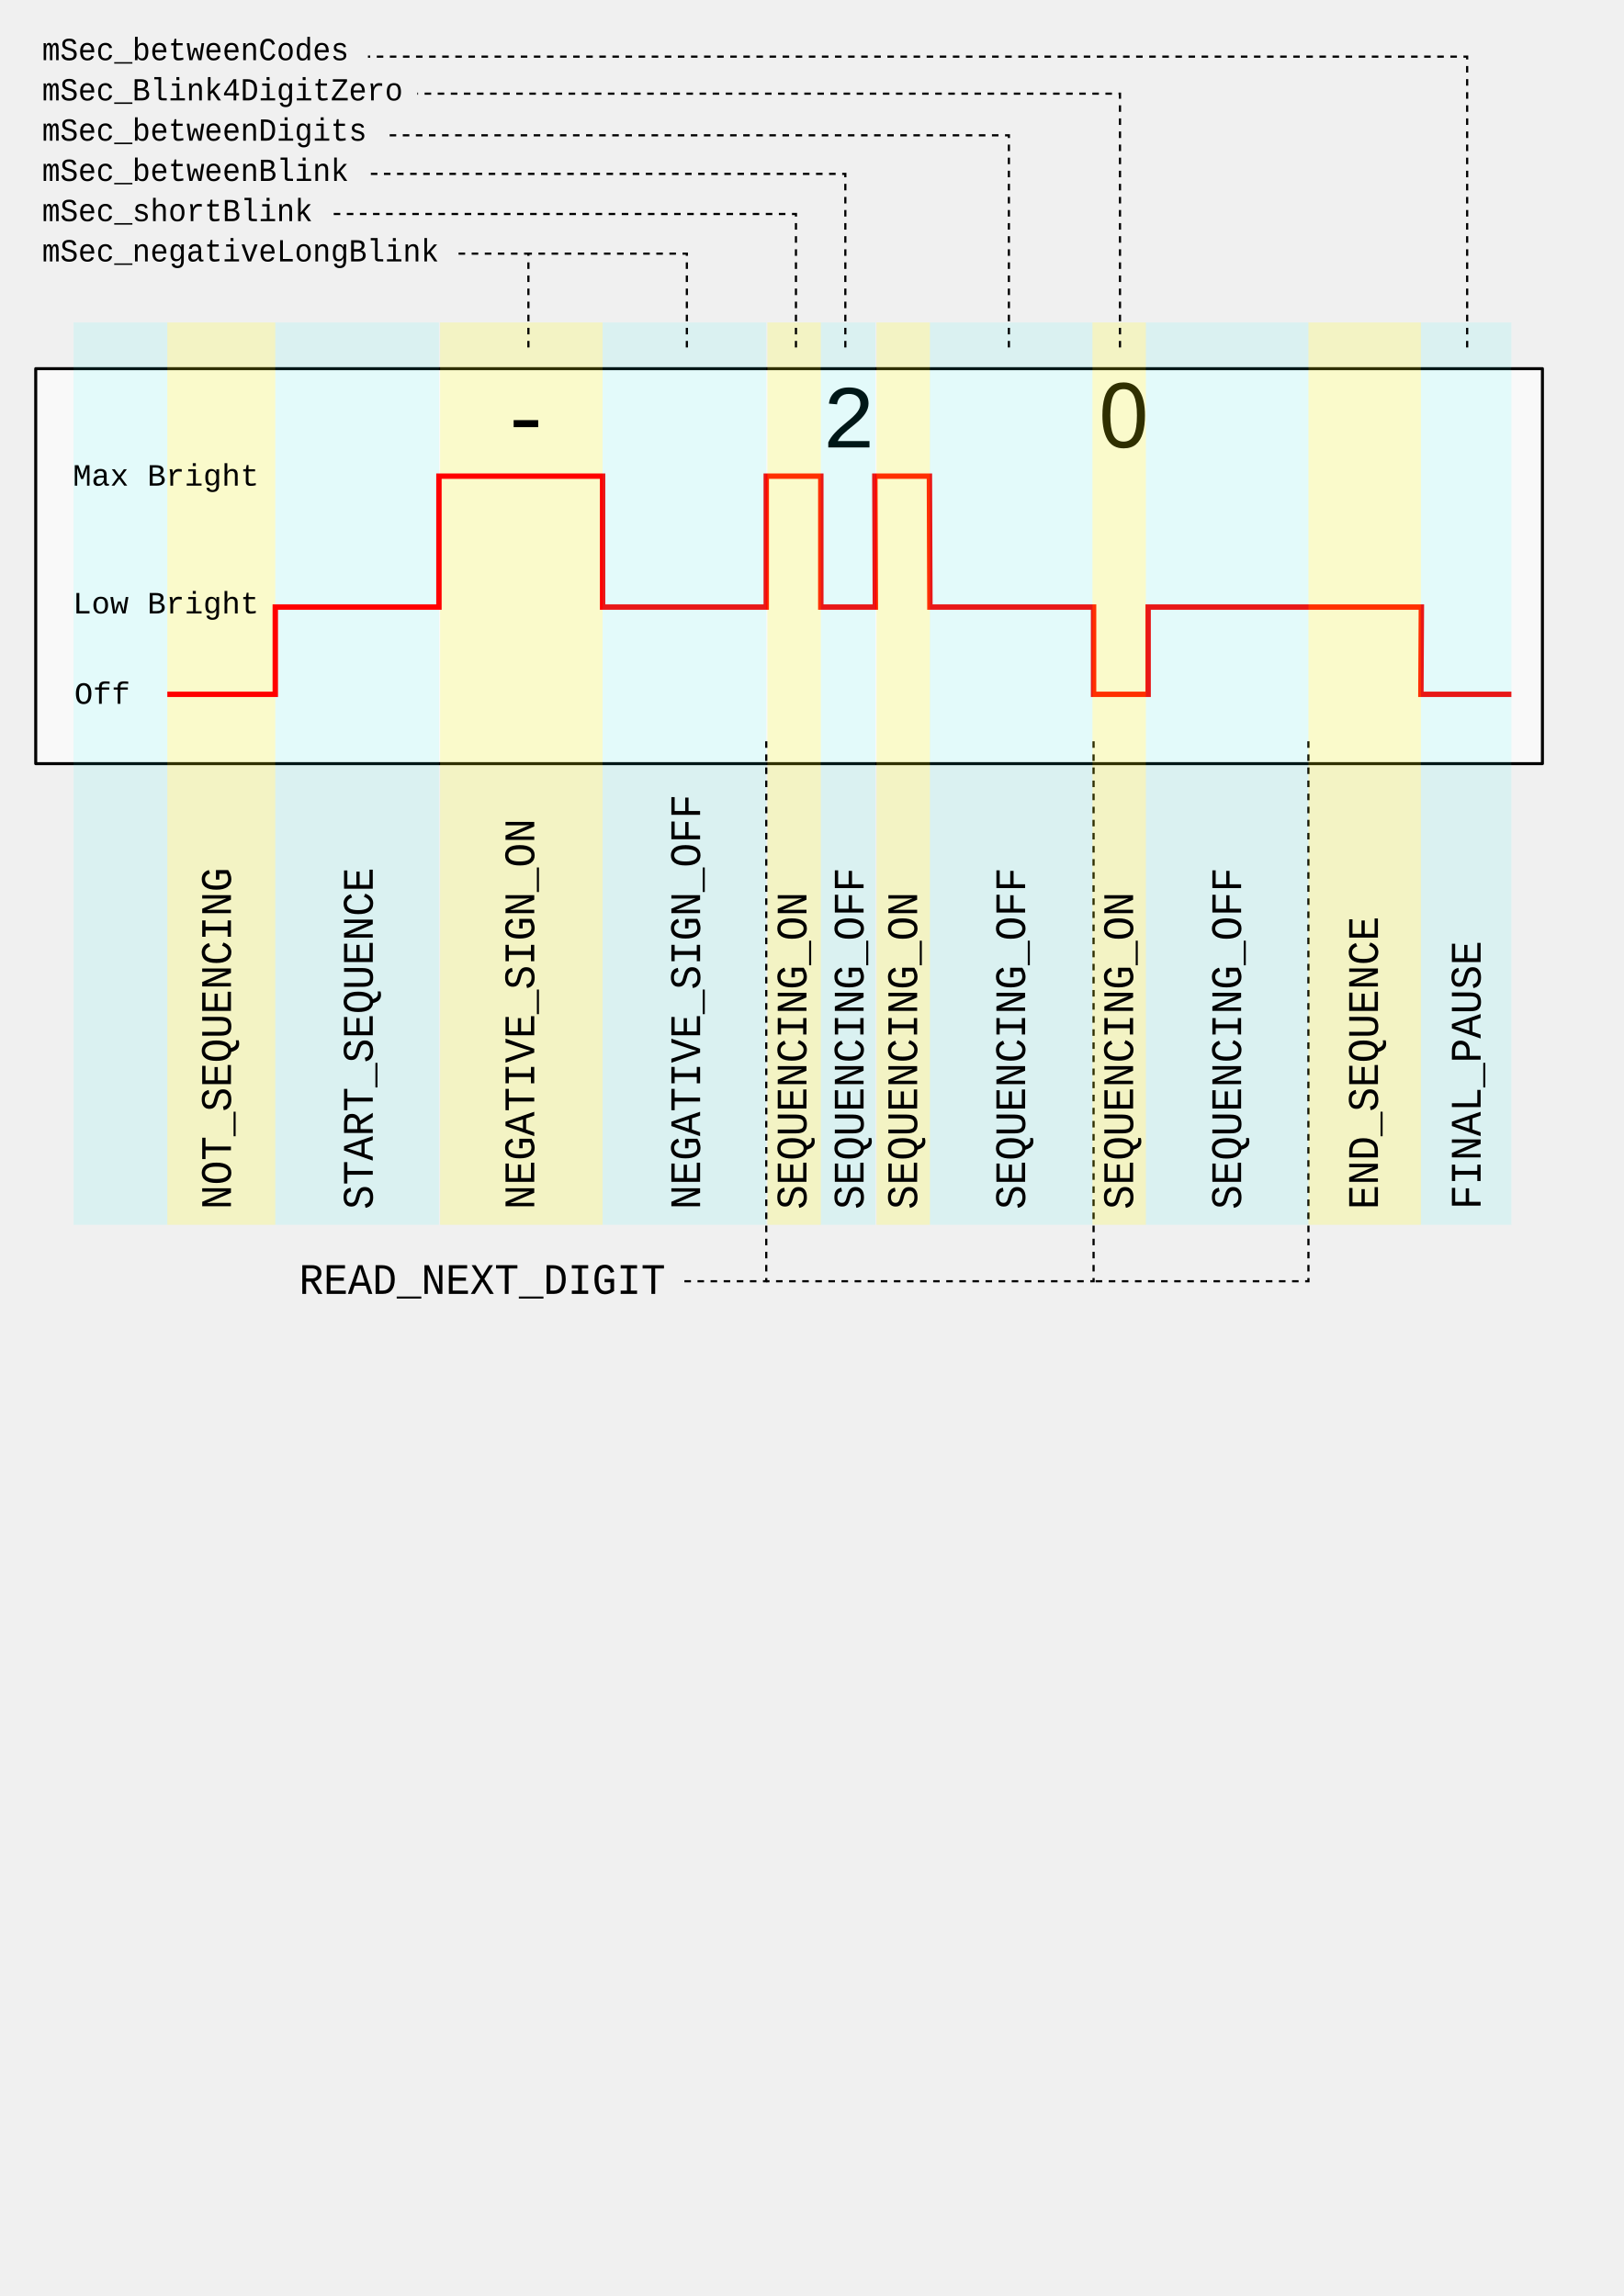
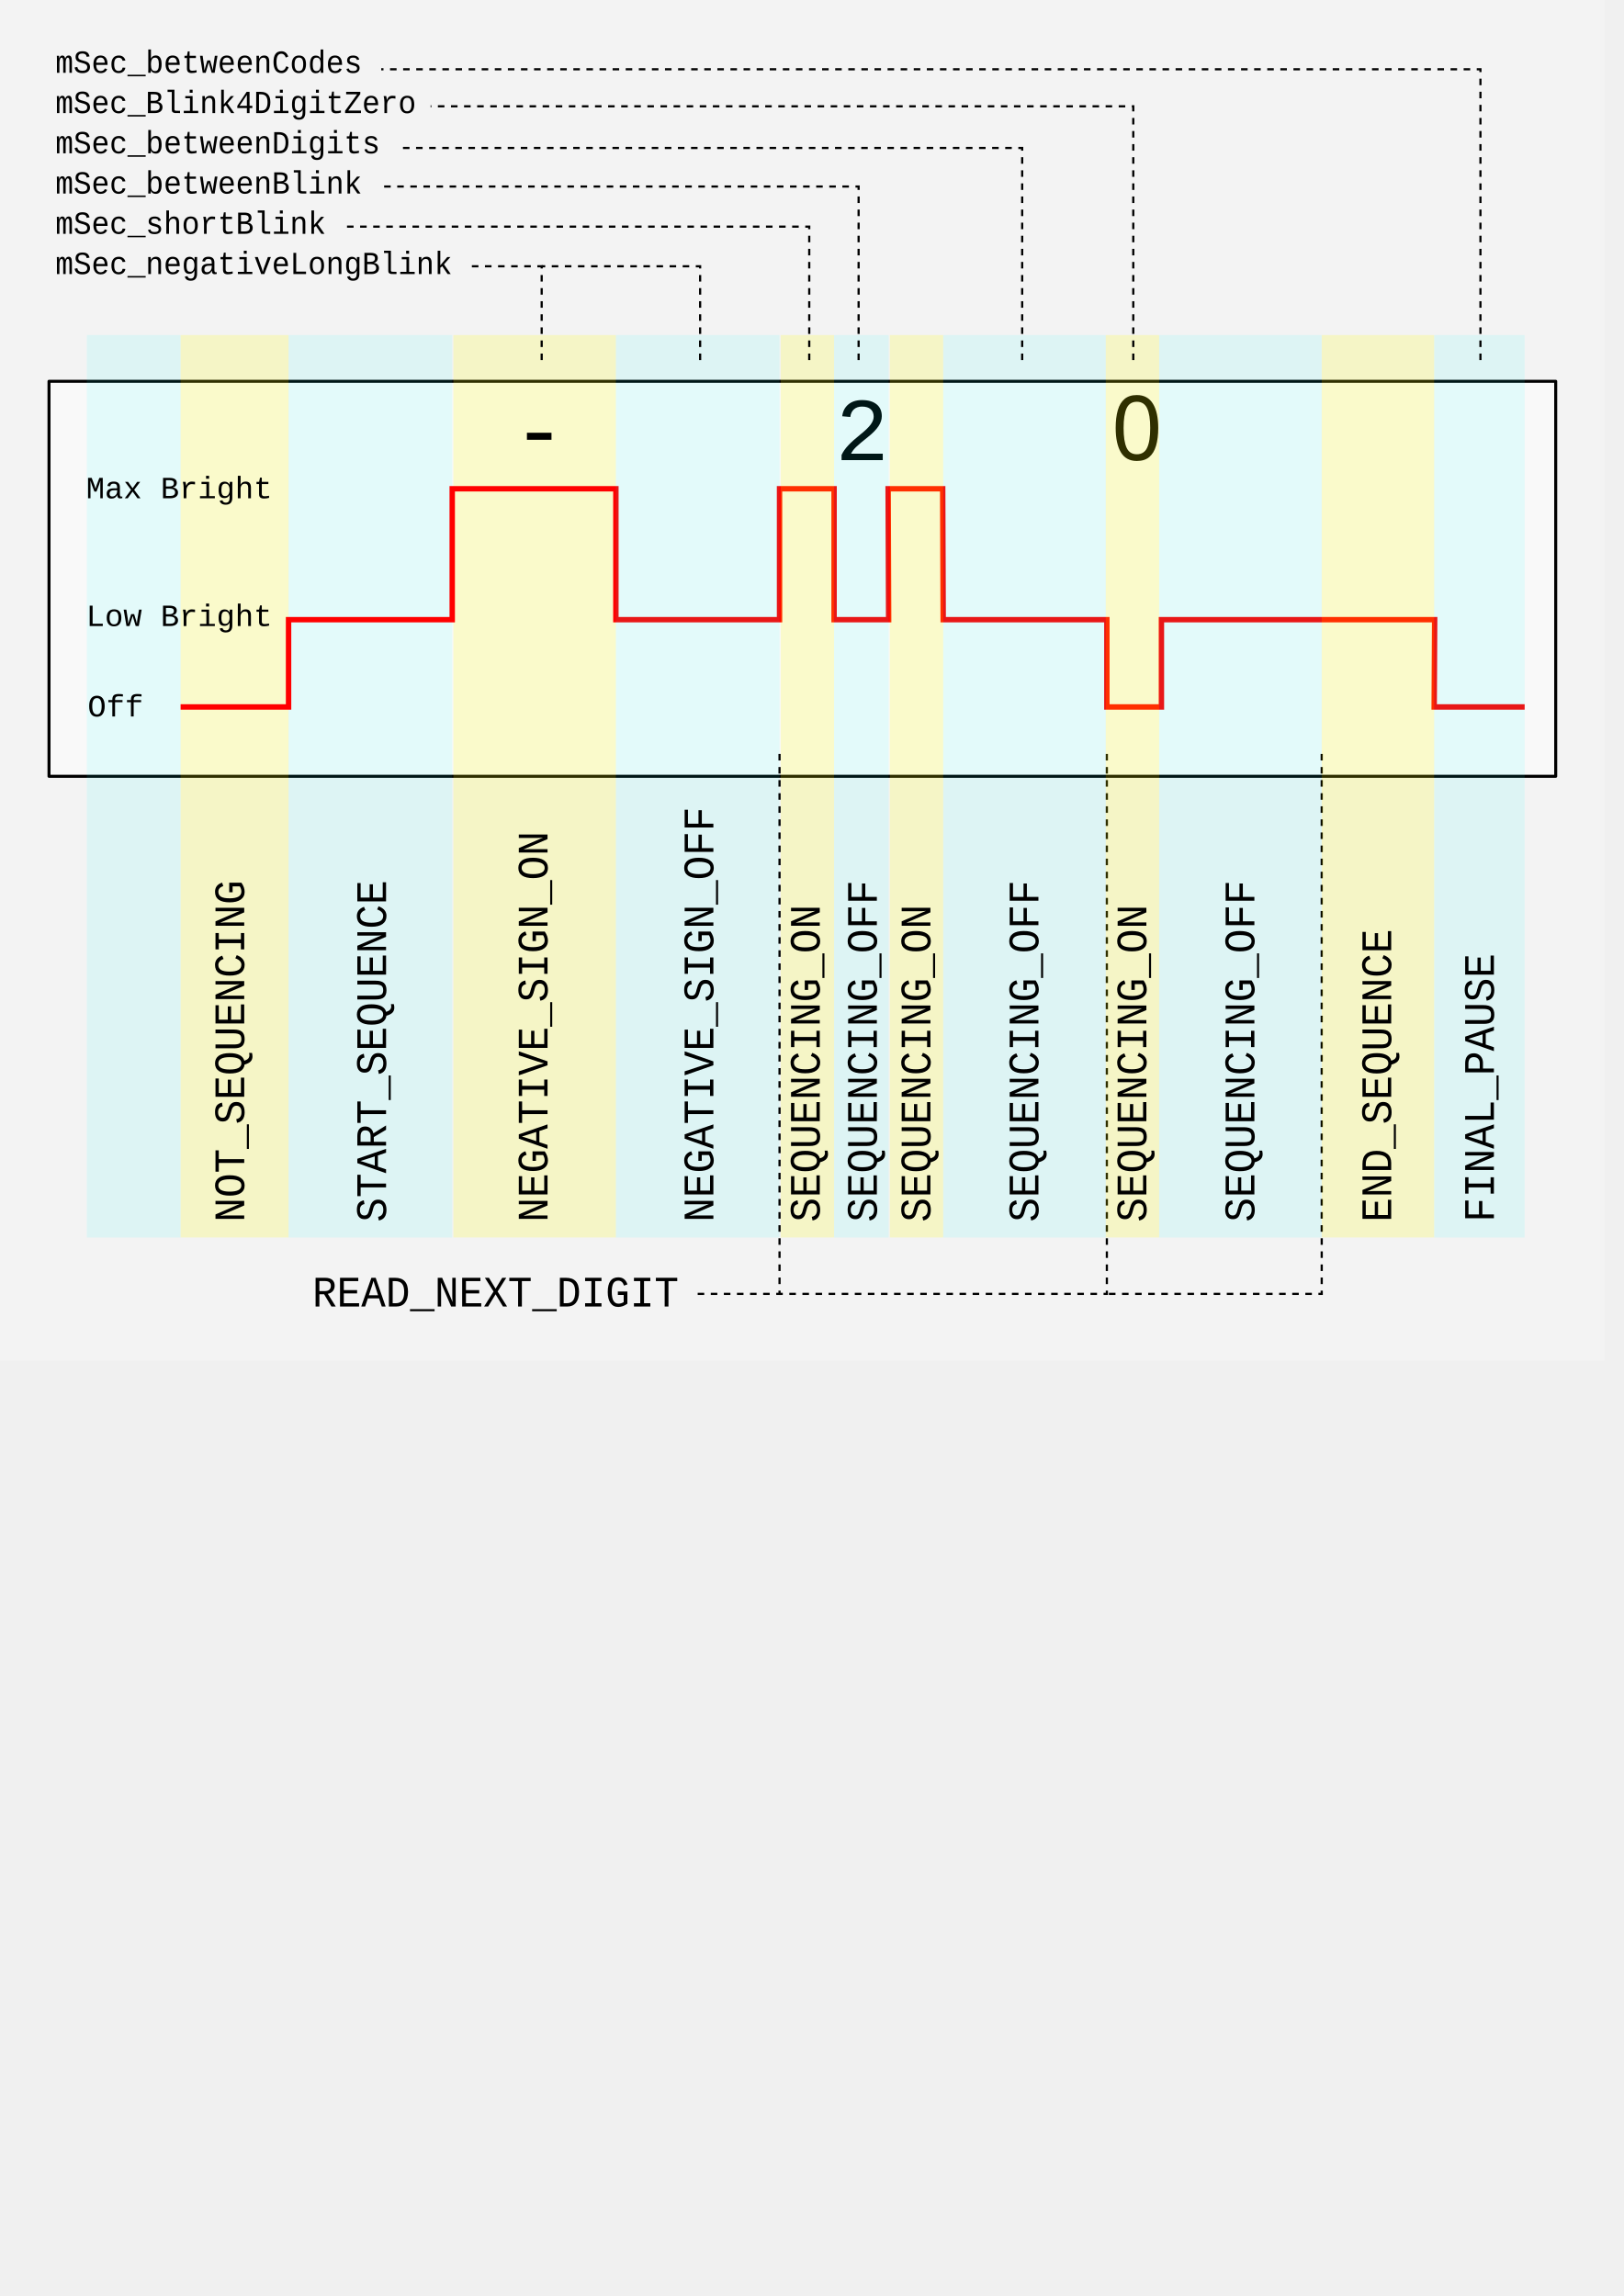
<svg xmlns="http://www.w3.org/2000/svg" width="744.094" height="1052.362" id="svg2" version="1.1">
  <defs id="defs4" />
  <g id="layer1">
    <rect style="opacity:1;fill:#f9f9f9;stroke:#000000;stroke-width:1.38;stroke-linecap:round;stroke-linejoin:round;stroke-miterlimit:4;stroke-dasharray:none;stroke-dashoffset:0" id="rect940" width="690.476" height="181.045" x="1045.371" y="168.972" ry="0" />
    <rect style="opacity:1;fill:#f9f9f9;stroke:#000000;stroke-width:1.38;stroke-linecap:round;stroke-linejoin:round;stroke-miterlimit:4;stroke-dasharray:none;stroke-dashoffset:0" id="rect917" width="690.476" height="125.191" x="1045.371" y="27.927" ry="0.463" />
    <g id="g924" transform="translate(1051.857,11.20149)">
      <path id="path3831" d="M 51.564,114.908 H 151.036 V 57.485 h 25.117 v 57.423 h 25 V 57.485 h 25 v 57.423 h 25 V 57.485 h 25 v 57.423 h 100 V 57.485 h 25 v 57.423 h 100 V 57.485 h 25 v 57.423 h 25 V 57.485 h 25.221 l -0.221,57.423 h 75" style="fill:none;stroke:#ff0000;stroke-width:2.48;stroke-linecap:butt;stroke-linejoin:miter;stroke-miterlimit:4;stroke-dasharray:none;stroke-opacity:1" />
      <text id="text3857" y="52.004" x="31.263" style="font-style:normal;font-variant:normal;font-weight:normal;font-stretch:normal;line-height:0%;font-family:'Liberation Mono';-inkscape-font-specification:'Liberation Mono';letter-spacing:0px;word-spacing:0px;fill:#000000;fill-opacity:1;stroke:none" xml:space="preserve">
        <tspan y="52.004" x="31.263" id="tspan3859" style="font-size:14.215px;line-height:1.25">On</tspan>
      </text>
      <text xml:space="preserve" style="font-style:normal;font-variant:normal;font-weight:normal;font-stretch:normal;line-height:0%;font-family:'Liberation Mono';-inkscape-font-specification:'Liberation Mono';letter-spacing:0px;word-spacing:0px;fill:#000000;fill-opacity:1;stroke:none" x="25.643" y="110.073" id="text3861">
        <tspan id="tspan3863" x="25.643" y="110.073" style="font-size:14.215px;line-height:1.25">Off</tspan>
      </text>
    </g>
    <path id="path928" d="m 1105.681,318.238 h 49.472 v -40 h 100 v -60 h 25 v 60 h 99.883 v -60 h 25 v 60 h 25 v -60 h 25.117 v 60 h 25 v 0 h 74.883 v -60 h 25 v 60 h 0.117 v 0 h 100.221 l -0.221,40 h 41.46" style="fill:none;stroke:#ff0000;stroke-width:2.48;stroke-linecap:butt;stroke-linejoin:miter;stroke-miterlimit:4;stroke-dasharray:none;stroke-opacity:1" />
    <text id="text932" y="222.592" x="1062.384" style="font-style:normal;font-variant:normal;font-weight:normal;font-stretch:normal;line-height:0%;font-family:'Liberation Mono';-inkscape-font-specification:'Liberation Mono';letter-spacing:0px;word-spacing:0px;fill:#000000;fill-opacity:1;stroke:none" xml:space="preserve">
      <tspan y="222.592" x="1062.384" id="tspan930" style="font-size:14.215px;line-height:1.25">Max Bright</tspan>
    </text>
    <text xml:space="preserve" style="font-style:normal;font-variant:normal;font-weight:normal;font-stretch:normal;line-height:0%;font-family:'Liberation Mono';-inkscape-font-specification:'Liberation Mono';letter-spacing:0px;word-spacing:0px;fill:#000000;fill-opacity:1;stroke:none" x="1063.077" y="322.596" id="text936">
      <tspan id="tspan934" x="1063.077" y="322.596" style="font-size:14.215px;line-height:1.25">Off</tspan>
    </text>
    <text id="text959" y="281.154" x="1062.384" style="font-style:normal;font-variant:normal;font-weight:normal;font-stretch:normal;line-height:0%;font-family:'Liberation Mono';-inkscape-font-specification:'Liberation Mono';letter-spacing:0px;word-spacing:0px;fill:#000000;fill-opacity:1;stroke:none" xml:space="preserve">
      <tspan y="281.154" x="1062.384" id="tspan957" style="font-size:14.215px;line-height:1.25">Low Bright</tspan>
    </text>
    <rect style="opacity:1;fill:#f9f9f9;stroke:#000000;stroke-width:1.38;stroke-linecap:round;stroke-linejoin:round;stroke-miterlimit:4;stroke-dasharray:none;stroke-dashoffset:0" id="rect882" width="690.476" height="181.045" x="1045.371" y="373.13" ry="0" />
    <path id="path884" d="m 1105.681,522.396 h 49.472 v -40 h 100 v -60 h 25 v 60 h 99.883 v -60 h 25 v 60 h 25 v -60 h 25.117 v 60 h 25 v 0 h 74.883 v 40 h 25 v -40 h 0.117 v 0 h 100.221 l -0.221,40 h 41.46" style="fill:none;stroke:#ff0000;stroke-width:2.48;stroke-linecap:butt;stroke-linejoin:miter;stroke-miterlimit:4;stroke-dasharray:none;stroke-opacity:1" />
    <text id="text888" y="426.75" x="1062.384" style="font-style:normal;font-variant:normal;font-weight:normal;font-stretch:normal;line-height:0%;font-family:'Liberation Mono';-inkscape-font-specification:'Liberation Mono';letter-spacing:0px;word-spacing:0px;fill:#000000;fill-opacity:1;stroke:none" xml:space="preserve">
      <tspan y="426.75" x="1062.384" id="tspan886" style="font-size:14.215px;line-height:1.25">Max Bright</tspan>
    </text>
    <text xml:space="preserve" style="font-style:normal;font-variant:normal;font-weight:normal;font-stretch:normal;line-height:0%;font-family:'Liberation Mono';-inkscape-font-specification:'Liberation Mono';letter-spacing:0px;word-spacing:0px;fill:#000000;fill-opacity:1;stroke:none" x="1063.077" y="526.754" id="text892">
      <tspan id="tspan890" x="1063.077" y="526.754" style="font-size:14.215px;line-height:1.25">Off</tspan>
    </text>
    <text id="text896" y="485.311" x="1062.384" style="font-style:normal;font-variant:normal;font-weight:normal;font-stretch:normal;line-height:0%;font-family:'Liberation Mono';-inkscape-font-specification:'Liberation Mono';letter-spacing:0px;word-spacing:0px;fill:#000000;fill-opacity:1;stroke:none" xml:space="preserve">
      <tspan y="485.311" x="1062.384" id="tspan894" style="font-size:14.215px;line-height:1.25">Low Bright</tspan>
    </text>
    <rect style="opacity:1;fill:#f9f9f9;stroke:#000000;stroke-width:1.38;stroke-linecap:round;stroke-linejoin:round;stroke-miterlimit:4;stroke-dasharray:none;stroke-dashoffset:0" id="rect904" width="690.476" height="181.045" x="1045.371" y="582.772" ry="0" />
    <path id="path906" d="m 1105.681,732.038 h 49.472 v -40 h 100 v 40 h 25 v -40 h 99.883 v 40 h 25 v -40 h 100 v -60 h 25.117 v 60 h 25 l -0.117,-60 h 25 v 60 h 0.117 v 0 h 100.221 l -0.221,40 h 41.46" style="fill:none;stroke:#ff0000;stroke-width:2.48;stroke-linecap:butt;stroke-linejoin:miter;stroke-miterlimit:4;stroke-dasharray:none;stroke-opacity:1" />
    <text id="text910" y="636.391" x="1062.384" style="font-style:normal;font-variant:normal;font-weight:normal;font-stretch:normal;line-height:0%;font-family:'Liberation Mono';-inkscape-font-specification:'Liberation Mono';letter-spacing:0px;word-spacing:0px;fill:#000000;fill-opacity:1;stroke:none" xml:space="preserve">
      <tspan y="636.391" x="1062.384" id="tspan908" style="font-size:14.215px;line-height:1.25">Max Bright</tspan>
    </text>
    <text xml:space="preserve" style="font-style:normal;font-variant:normal;font-weight:normal;font-stretch:normal;line-height:0%;font-family:'Liberation Mono';-inkscape-font-specification:'Liberation Mono';letter-spacing:0px;word-spacing:0px;fill:#000000;fill-opacity:1;stroke:none" x="1063.077" y="736.396" id="text914">
      <tspan id="tspan912" x="1063.077" y="736.396" style="font-size:14.215px;line-height:1.25">Off</tspan>
    </text>
    <text id="text918" y="694.953" x="1062.384" style="font-style:normal;font-variant:normal;font-weight:normal;font-stretch:normal;line-height:0%;font-family:'Liberation Mono';-inkscape-font-specification:'Liberation Mono';letter-spacing:0px;word-spacing:0px;fill:#000000;fill-opacity:1;stroke:none" xml:space="preserve">
      <tspan y="694.953" x="1062.384" id="tspan916" style="font-size:14.215px;line-height:1.25">Low Bright</tspan>
    </text>
-     <rect style="opacity:1;fill:#f9f9f9;stroke:#000000;stroke-width:1.38;stroke-linecap:round;stroke-linejoin:round;stroke-miterlimit:4;stroke-dasharray:none;stroke-dashoffset:0" id="rect926" width="690.476" height="181.045" x="16.371" y="168.972" ry="0" />
-     <rect style="opacity:0.091;fill:#00ffff;stroke-width:1.874;stroke-linecap:round;stroke-linejoin:round" id="rect927" width="42.976" height="413.611" x="33.705" y="147.785" />
-     <rect style="opacity:0.186;fill:#ffff00;stroke-width:1.874;stroke-linecap:round;stroke-linejoin:round" id="rect929" width="49.472" height="413.611" x="76.681" y="147.785" />
-     <text id="text933" y="222.592" x="33.384" style="font-style:normal;font-variant:normal;font-weight:normal;font-stretch:normal;line-height:0%;font-family:'Liberation Mono';-inkscape-font-specification:'Liberation Mono';letter-spacing:0px;word-spacing:0px;fill:#000000;fill-opacity:1;stroke:none" xml:space="preserve">
-       <tspan y="222.592" x="33.384" id="tspan931" style="font-size:14.215px;line-height:1.25">Max Bright</tspan>
-     </text>
-     <rect style="opacity:0.091;fill:#00ffff;stroke-width:2.476;stroke-linecap:round;stroke-linejoin:round" id="rect931" width="75" height="413.611" x="126.153" y="147.785" />
-     <text xml:space="preserve" style="font-style:normal;font-variant:normal;font-weight:normal;font-stretch:normal;line-height:0%;font-family:'Liberation Mono';-inkscape-font-specification:'Liberation Mono';letter-spacing:0px;word-spacing:0px;fill:#000000;fill-opacity:1;stroke:none" x="34.077" y="322.596" id="text937">
-       <tspan id="tspan935" x="34.077" y="322.596" style="font-size:14.215px;line-height:1.25">Off</tspan>
-     </text>
-     <rect style="opacity:0.186;fill:#ffff00;stroke-width:2.299;stroke-linecap:round;stroke-linejoin:round" id="rect933" width="74.472" height="413.611" x="201.681" y="147.785" />
-     <text id="text941" y="281.154" x="33.384" style="font-style:normal;font-variant:normal;font-weight:normal;font-stretch:normal;line-height:0%;font-family:'Liberation Mono';-inkscape-font-specification:'Liberation Mono';letter-spacing:0px;word-spacing:0px;fill:#000000;fill-opacity:1;stroke:none" xml:space="preserve">
-       <tspan y="281.154" x="33.384" id="tspan939" style="font-size:14.215px;line-height:1.25">Low Bright</tspan>
-     </text>
-     <text id="text960" y="205.091" x="228.689" style="font-style:normal;font-variant:normal;font-weight:normal;font-stretch:normal;font-size:34.715px;line-height:0%;font-family:'Liberation Mono';-inkscape-font-specification:'Liberation Mono';letter-spacing:0px;word-spacing:0px;fill:#000000;fill-opacity:1;stroke:none;stroke-width:2.893" xml:space="preserve">
-       <tspan y="205.091" x="228.689" id="tspan958" style="font-size:41.124px;line-height:1.25;stroke-width:2.893">-</tspan>
-     </text>
-     <text id="text964" y="205.091" x="376.689" style="font-style:normal;font-variant:normal;font-weight:normal;font-stretch:normal;font-size:34.715px;line-height:0%;font-family:'Liberation Mono';-inkscape-font-specification:'Liberation Mono';letter-spacing:0px;word-spacing:0px;fill:#000000;fill-opacity:1;stroke:none;stroke-width:2.893" xml:space="preserve">
-       <tspan y="205.091" x="376.689" id="tspan962" style="font-size:41.124px;line-height:1.25;stroke-width:2.893">2</tspan>
-     </text>
-     <text id="text968" y="205.091" x="503.183" style="font-style:normal;font-variant:normal;font-weight:normal;font-stretch:normal;font-size:34.715px;line-height:0%;font-family:'Liberation Mono';-inkscape-font-specification:'Liberation Mono';letter-spacing:0px;word-spacing:0px;fill:#000000;fill-opacity:1;stroke:none;stroke-width:2.893" xml:space="preserve">
-       <tspan y="205.091" x="503.183" id="tspan966" style="font-style:normal;font-variant:normal;font-weight:normal;font-stretch:normal;font-size:41.124px;line-height:1.25;font-family:Calibri;-inkscape-font-specification:Calibri;stroke-width:2.893">0</tspan>
-     </text>
-     <path id="path929" d="m 76.681,318.238 h 49.472 v -40 h 75 v -60 h 75 v 60 h 75 v -60 h 25 v 60 h 25 l -0.234,-60 h 25 l 0.234,60 75,0 0,40 h 25 l 0,-40 h 125.221 l -0.221,40 h 41.46" style="fill:none;stroke:#ff0000;stroke-width:2.48;stroke-linecap:butt;stroke-linejoin:miter;stroke-miterlimit:4;stroke-dasharray:none;stroke-opacity:1" />
-     <text id="text938" y="102.246" x="-573.783" style="font-style:normal;font-variant:normal;font-weight:normal;font-stretch:normal;font-size:16.299px;line-height:0%;font-family:'Liberation Mono';-inkscape-font-specification:'Liberation Mono';letter-spacing:0px;word-spacing:0px;fill:#000000;fill-opacity:1;stroke:none;stroke-width:1.358" xml:space="preserve" transform="matrix(0,-0.966122,1.035066,0,0,0)">
-       <tspan y="102.246" x="-573.783" id="tspan936" style="font-size:19.308px;line-height:1.25;stroke-width:1.358">NOT_SEQUENCING</tspan>
-     </text>
-     <text id="text944" y="165.044" x="-573.783" style="font-style:normal;font-variant:normal;font-weight:normal;font-stretch:normal;font-size:16.299px;line-height:0%;font-family:'Liberation Mono';-inkscape-font-specification:'Liberation Mono';letter-spacing:0px;word-spacing:0px;fill:#000000;fill-opacity:1;stroke:none;stroke-width:1.358" xml:space="preserve" transform="matrix(0,-0.966122,1.035066,0,0,0)">
-       <tspan y="165.044" x="-573.783" id="tspan942" style="font-size:19.308px;line-height:1.25;stroke-width:1.358">START_SEQUENCE</tspan>
-     </text>
-     <text id="text948" y="236.537" x="-573.783" style="font-style:normal;font-variant:normal;font-weight:normal;font-stretch:normal;font-size:16.299px;line-height:0%;font-family:'Liberation Mono';-inkscape-font-specification:'Liberation Mono';letter-spacing:0px;word-spacing:0px;fill:#000000;fill-opacity:1;stroke:none;stroke-width:1.358" xml:space="preserve" transform="matrix(0,-0.966122,1.035066,0,0,0)">
-       <tspan y="236.537" x="-573.783" id="tspan946" style="font-size:19.308px;line-height:1.25;stroke-width:1.358">NEGATIVE_SIGN_ON</tspan>
-     </text>
-     <rect style="opacity:0.091;fill:#00ffff;stroke-width:2.476;stroke-linecap:round;stroke-linejoin:round" id="rect950" width="75" height="413.611" x="276.153" y="147.785" />
-     <text id="text954" y="309.962" x="-573.783" style="font-style:normal;font-variant:normal;font-weight:normal;font-stretch:normal;font-size:16.299px;line-height:0%;font-family:'Liberation Mono';-inkscape-font-specification:'Liberation Mono';letter-spacing:0px;word-spacing:0px;fill:#000000;fill-opacity:1;stroke:none;stroke-width:1.358" xml:space="preserve" transform="matrix(0,-0.966122,1.035066,0,0,0)">
-       <tspan y="309.962" x="-573.783" id="tspan952" style="font-size:19.308px;line-height:1.25;stroke-width:1.358">NEGATIVE_SIGN_OFF</tspan>
-     </text>
-     <rect style="opacity:0.186;fill:#ffff00;stroke-width:1.318;stroke-linecap:round;stroke-linejoin:round" id="rect974" width="24.472" height="413.611" x="351.681" y="147.785" />
-     <text id="text958" y="357.062" x="-573.783" style="font-style:normal;font-variant:normal;font-weight:normal;font-stretch:normal;font-size:16.299px;line-height:0%;font-family:'Liberation Mono';-inkscape-font-specification:'Liberation Mono';letter-spacing:0px;word-spacing:0px;fill:#000000;fill-opacity:1;stroke:none;stroke-width:1.358" xml:space="preserve" transform="matrix(0,-0.966122,1.035066,0,0,0)">
-       <tspan y="357.062" x="-573.783" id="tspan956" style="font-size:19.308px;line-height:1.25;stroke-width:1.358">SEQUENCING_ON</tspan>
-     </text>
-     <text id="text962" y="572.957" x="141.871" style="font-style:normal;font-variant:normal;font-weight:normal;font-stretch:normal;font-size:16.299px;line-height:0%;font-family:'Liberation Mono';-inkscape-font-specification:'Liberation Mono';letter-spacing:0px;word-spacing:0px;fill:#000000;fill-opacity:1;stroke:none;stroke-width:1.358" xml:space="preserve" transform="scale(0.966122,1.035066)">
-       <tspan y="572.957" x="141.871" id="tspan960" style="font-size:19.308px;line-height:1.25;stroke-width:1.358">READ_NEXT_DIGIT</tspan>
-     </text>
-     <path style="fill:none;stroke:#000000;stroke-width:1;stroke-linecap:butt;stroke-linejoin:miter;stroke-opacity:1;stroke-miterlimit:4;stroke-dasharray:3,3;stroke-dashoffset:0" d="m 351.153,339.765 0,247.487 -38.611,0" id="path964" />
-     <rect style="opacity:0.091;fill:#00ffff;stroke-width:1.429;stroke-linecap:round;stroke-linejoin:round" id="rect976" width="25" height="413.611" x="376.153" y="147.785" />
-     <text id="text972" y="382.338" x="-573.783" style="font-style:normal;font-variant:normal;font-weight:normal;font-stretch:normal;font-size:16.299px;line-height:0%;font-family:'Liberation Mono';-inkscape-font-specification:'Liberation Mono';letter-spacing:0px;word-spacing:0px;fill:#000000;fill-opacity:1;stroke:none;stroke-width:1.358" xml:space="preserve" transform="matrix(0,-0.966122,1.035066,0,0,0)">
-       <tspan y="382.338" x="-573.783" id="tspan970" style="font-size:19.308px;line-height:1.25;stroke-width:1.358">SEQUENCING_OFF</tspan>
-     </text>
-     <rect style="opacity:0.186;fill:#ffff00;stroke-width:1.318;stroke-linecap:round;stroke-linejoin:round" id="rect978" width="24.472" height="413.611" x="401.681" y="147.785" />
-     <text id="text982" y="406.051" x="-573.783" style="font-style:normal;font-variant:normal;font-weight:normal;font-stretch:normal;font-size:16.299px;line-height:0%;font-family:'Liberation Mono';-inkscape-font-specification:'Liberation Mono';letter-spacing:0px;word-spacing:0px;fill:#000000;fill-opacity:1;stroke:none;stroke-width:1.358" xml:space="preserve" transform="matrix(0,-0.966122,1.035066,0,0,0)">
-       <tspan y="406.051" x="-573.783" id="tspan980" style="font-size:19.308px;line-height:1.25;stroke-width:1.358">SEQUENCING_ON</tspan>
-     </text>
-     <rect style="opacity:0.091;fill:#00ffff;stroke-width:2.467;stroke-linecap:round;stroke-linejoin:round" id="rect984" width="74.497" height="413.611" x="426.153" y="147.785" />
-     <text id="text988" y="453.872" x="-573.783" style="font-style:normal;font-variant:normal;font-weight:normal;font-stretch:normal;font-size:16.299px;line-height:0%;font-family:'Liberation Mono';-inkscape-font-specification:'Liberation Mono';letter-spacing:0px;word-spacing:0px;fill:#000000;fill-opacity:1;stroke:none;stroke-width:1.358" xml:space="preserve" transform="matrix(0,-0.966122,1.035066,0,0,0)">
-       <tspan y="453.872" x="-573.783" id="tspan986" style="font-size:19.308px;line-height:1.25;stroke-width:1.358">SEQUENCING_OFF</tspan>
-     </text>
-     <path style="fill:none;stroke:#000000;stroke-width:1;stroke-linecap:butt;stroke-linejoin:miter;stroke-miterlimit:4;stroke-dasharray:3, 3;stroke-dashoffset:0;stroke-opacity:1" d="m 501.153,339.765 0,247.487 -150,0" id="path992" />
-     <rect style="opacity:0.186;fill:#ffff00;stroke-width:1.318;stroke-linecap:round;stroke-linejoin:round" id="rect994" width="24.472" height="413.611" x="500.65" y="147.785" />
-     <text id="text998" y="501.667" x="-573.783" style="font-style:normal;font-variant:normal;font-weight:normal;font-stretch:normal;font-size:16.299px;line-height:0%;font-family:'Liberation Mono';-inkscape-font-specification:'Liberation Mono';letter-spacing:0px;word-spacing:0px;fill:#000000;fill-opacity:1;stroke:none;stroke-width:1.358" xml:space="preserve" transform="matrix(0,-0.966122,1.035066,0,0,0)">
-       <tspan y="501.667" x="-573.783" id="tspan996" style="font-size:19.308px;line-height:1.25;stroke-width:1.358">SEQUENCING_ON</tspan>
-     </text>
-     <rect style="opacity:0.091;fill:#00ffff;stroke-width:2.467;stroke-linecap:round;stroke-linejoin:round" id="rect1000" width="74.497" height="413.611" x="525.122" y="147.785" />
-     <text id="text1004" y="549.488" x="-573.783" style="font-style:normal;font-variant:normal;font-weight:normal;font-stretch:normal;font-size:16.299px;line-height:0%;font-family:'Liberation Mono';-inkscape-font-specification:'Liberation Mono';letter-spacing:0px;word-spacing:0px;fill:#000000;fill-opacity:1;stroke:none;stroke-width:1.358" xml:space="preserve" transform="matrix(0,-0.966122,1.035066,0,0,0)">
-       <tspan y="549.488" x="-573.783" id="tspan1002" style="font-size:19.308px;line-height:1.25;stroke-width:1.358">SEQUENCING_OFF</tspan>
-     </text>
-     <path style="fill:none;stroke:#000000;stroke-width:1;stroke-linecap:butt;stroke-linejoin:miter;stroke-miterlimit:4;stroke-dasharray:3, 3;stroke-dashoffset:0;stroke-opacity:1" d="m 599.619,339.765 v 247.487 l -98.467,0" id="path1006" />
-     <rect style="opacity:0.186;fill:#ffff00;stroke-width:1.913;stroke-linecap:round;stroke-linejoin:round" id="rect1010" width="51.533" height="413.611" x="599.619" y="147.785" />
-     <text id="text1014" y="610.064" x="-573.783" style="font-style:normal;font-variant:normal;font-weight:normal;font-stretch:normal;font-size:16.299px;line-height:0%;font-family:'Liberation Mono';-inkscape-font-specification:'Liberation Mono';letter-spacing:0px;word-spacing:0px;fill:#000000;fill-opacity:1;stroke:none;stroke-width:1.358" xml:space="preserve" transform="matrix(0,-0.966122,1.035066,0,0,0)">
-       <tspan y="610.064" x="-573.783" id="tspan1012" style="font-size:19.308px;line-height:1.25;stroke-width:1.358">END_SEQUENCE</tspan>
-     </text>
-     <rect style="opacity:0.091;fill:#00ffff;stroke-width:1.841;stroke-linecap:round;stroke-linejoin:round" id="rect1016" width="41.46" height="413.611" x="651.153" y="147.785" />
-     <text id="text1020" y="655.537" x="-573.783" style="font-style:normal;font-variant:normal;font-weight:normal;font-stretch:normal;font-size:16.299px;line-height:0%;font-family:'Liberation Mono';-inkscape-font-specification:'Liberation Mono';letter-spacing:0px;word-spacing:0px;fill:#000000;fill-opacity:1;stroke:none;stroke-width:1.358" xml:space="preserve" transform="matrix(0,-0.966122,1.035066,0,0,0)">
-       <tspan y="655.537" x="-573.783" id="tspan1018" style="font-size:19.308px;line-height:1.25;stroke-width:1.358">FINAL_PAUSE</tspan>
-     </text>
-     <text id="text971" y="26.649" x="19.977" style="font-style:normal;font-variant:normal;font-weight:normal;font-stretch:normal;font-size:12.037px;line-height:0%;font-family:'Liberation Mono';-inkscape-font-specification:'Liberation Mono';letter-spacing:0px;word-spacing:0px;fill:#000000;fill-opacity:1;stroke:none;stroke-width:1.003" xml:space="preserve" transform="scale(0.966122,1.035066)">
-       <tspan y="26.649" x="19.977" style="font-size:14.259px;line-height:1.25;stroke-width:1.003" id="tspan973">mSec_betweenCodes</tspan>
-       <tspan y="44.472" x="19.977" style="font-size:14.259px;line-height:1.25;stroke-width:1.003" id="tspan1017">mSec_Blink4DigitZero</tspan>
-       <tspan y="62.295" x="19.977" style="font-size:14.259px;line-height:1.25;stroke-width:1.003" id="tspan1007">mSec_betweenDigits</tspan>
-       <tspan y="80.119" x="19.977" style="font-size:14.259px;line-height:1.25;stroke-width:1.003" id="tspan977">mSec_betweenBlink</tspan>
-       <tspan y="97.942" x="19.977" style="font-size:14.259px;line-height:1.25;stroke-width:1.003" id="tspan979">mSec_shortBlink</tspan>
-       <tspan y="115.765" x="19.977" style="font-size:14.259px;line-height:1.25;stroke-width:1.003" id="tspan995">mSec_negativeLongBlink</tspan>
-     </text>
-     <path style="fill:none;stroke:#000000;stroke-width:1;stroke-linecap:butt;stroke-linejoin:miter;stroke-miterlimit:4;stroke-dasharray:3, 3;stroke-dashoffset:0;stroke-opacity:1" d="m 242.153,159.259 0,-43.007 H 208.541" id="path997" />
-     <path style="fill:none;stroke:#000000;stroke-width:1;stroke-linecap:butt;stroke-linejoin:miter;stroke-miterlimit:4;stroke-dasharray:3, 3;stroke-dashoffset:0;stroke-opacity:1" d="m 314.764,159.259 0,-43.007 h -72.611" id="path999" />
-     <path style="fill:none;stroke:#000000;stroke-width:1;stroke-linecap:butt;stroke-linejoin:miter;stroke-miterlimit:4;stroke-dasharray:3, 3;stroke-dashoffset:0;stroke-opacity:1" d="m 364.764,159.259 0,-61.174 H 150.936" id="path1005" />
-     <path style="fill:none;stroke:#000000;stroke-width:1;stroke-linecap:butt;stroke-linejoin:miter;stroke-miterlimit:4;stroke-dasharray:3, 3;stroke-dashoffset:0;stroke-opacity:1" d="M 387.392,159.259 V 79.7 H 169.321" id="path1011" />
-     <path style="fill:none;stroke:#000000;stroke-width:1;stroke-linecap:butt;stroke-linejoin:miter;stroke-miterlimit:4;stroke-dasharray:3, 3;stroke-dashoffset:0;stroke-opacity:1" d="m 462.345,159.259 0,-97.237 -283.832,0" id="path1013" />
-     <path style="fill:none;stroke:#000000;stroke-width:1;stroke-linecap:butt;stroke-linejoin:miter;stroke-miterlimit:4;stroke-dasharray:3, 3;stroke-dashoffset:0;stroke-opacity:1" d="m 513.257,159.259 0,-116.329 H 191.241" id="path1019" />
-     <path style="fill:none;stroke:#000000;stroke-width:1;stroke-linecap:butt;stroke-linejoin:miter;stroke-miterlimit:4;stroke-dasharray:3, 3;stroke-dashoffset:0;stroke-opacity:1" d="m 672.356,159.259 0,-133.299 -503.742,0" id="path1021" />
+     <g id="g1247">
+       <rect style="opacity:0.186;fill:#ffffff;stroke-linecap:round;stroke-linejoin:round;stroke-dasharray:3, 3" id="rect1023" width="735.391" height="623.668" x="-1.0676781e-05" y="2.1360242e-05" />
+       <g id="g1171" transform="translate(6.086486,5.792088)">
+         <g id="g1097">
+           <rect style="opacity:1;fill:#f9f9f9;stroke:#000000;stroke-width:1.38;stroke-linecap:round;stroke-linejoin:round;stroke-miterlimit:4;stroke-dasharray:none;stroke-dashoffset:0" id="rect926" width="690.476" height="181.045" x="16.371" y="168.972" ry="0" />
+           <rect style="opacity:0.091;fill:#00ffff;stroke-width:1.874;stroke-linecap:round;stroke-linejoin:round" id="rect927" width="42.976" height="413.611" x="33.705" y="147.785" />
+           <rect style="opacity:0.186;fill:#ffff00;stroke-width:1.874;stroke-linecap:round;stroke-linejoin:round" id="rect929" width="49.472" height="413.611" x="76.681" y="147.785" />
+           <text id="text933" y="222.592" x="33.384" style="font-style:normal;font-variant:normal;font-weight:normal;font-stretch:normal;line-height:0%;font-family:'Liberation Mono';-inkscape-font-specification:'Liberation Mono';letter-spacing:0px;word-spacing:0px;fill:#000000;fill-opacity:1;stroke:none" xml:space="preserve">
+             <tspan y="222.592" x="33.384" id="tspan931" style="font-size:14.215px;line-height:1.25">Max Bright</tspan>
+           </text>
+           <rect style="opacity:0.091;fill:#00ffff;stroke-width:2.476;stroke-linecap:round;stroke-linejoin:round" id="rect931" width="75" height="413.611" x="126.153" y="147.785" />
+           <text xml:space="preserve" style="font-style:normal;font-variant:normal;font-weight:normal;font-stretch:normal;line-height:0%;font-family:'Liberation Mono';-inkscape-font-specification:'Liberation Mono';letter-spacing:0px;word-spacing:0px;fill:#000000;fill-opacity:1;stroke:none" x="34.077" y="322.596" id="text937">
+             <tspan id="tspan935" x="34.077" y="322.596" style="font-size:14.215px;line-height:1.25">Off</tspan>
+           </text>
+           <rect style="opacity:0.186;fill:#ffff00;stroke-width:2.299;stroke-linecap:round;stroke-linejoin:round" id="rect933" width="74.472" height="413.611" x="201.681" y="147.785" />
+           <text id="text941" y="281.154" x="33.384" style="font-style:normal;font-variant:normal;font-weight:normal;font-stretch:normal;line-height:0%;font-family:'Liberation Mono';-inkscape-font-specification:'Liberation Mono';letter-spacing:0px;word-spacing:0px;fill:#000000;fill-opacity:1;stroke:none" xml:space="preserve">
+             <tspan y="281.154" x="33.384" id="tspan939" style="font-size:14.215px;line-height:1.25">Low Bright</tspan>
+           </text>
+           <text id="text960" y="205.091" x="228.689" style="font-style:normal;font-variant:normal;font-weight:normal;font-stretch:normal;font-size:34.715px;line-height:0%;font-family:'Liberation Mono';-inkscape-font-specification:'Liberation Mono';letter-spacing:0px;word-spacing:0px;fill:#000000;fill-opacity:1;stroke:none;stroke-width:2.893" xml:space="preserve">
+             <tspan y="205.091" x="228.689" id="tspan958" style="font-size:41.124px;line-height:1.25;stroke-width:2.893">-</tspan>
+           </text>
+           <text id="text964" y="205.091" x="376.689" style="font-style:normal;font-variant:normal;font-weight:normal;font-stretch:normal;font-size:34.715px;line-height:0%;font-family:'Liberation Mono';-inkscape-font-specification:'Liberation Mono';letter-spacing:0px;word-spacing:0px;fill:#000000;fill-opacity:1;stroke:none;stroke-width:2.893" xml:space="preserve">
+             <tspan y="205.091" x="376.689" id="tspan962" style="font-size:41.124px;line-height:1.25;stroke-width:2.893">2</tspan>
+           </text>
+           <text id="text968" y="205.091" x="503.183" style="font-style:normal;font-variant:normal;font-weight:normal;font-stretch:normal;font-size:34.715px;line-height:0%;font-family:'Liberation Mono';-inkscape-font-specification:'Liberation Mono';letter-spacing:0px;word-spacing:0px;fill:#000000;fill-opacity:1;stroke:none;stroke-width:2.893" xml:space="preserve">
+             <tspan y="205.091" x="503.183" id="tspan966" style="font-style:normal;font-variant:normal;font-weight:normal;font-stretch:normal;font-size:41.124px;line-height:1.25;font-family:Calibri;-inkscape-font-specification:Calibri;stroke-width:2.893">0</tspan>
+           </text>
+           <path id="path929" d="m 76.681,318.238 h 49.472 v -40 h 75 v -60 h 75 v 60 h 75 v -60 h 25 v 60 h 25 l -0.234,-60 h 25 l 0.234,60 h 75 v 40 h 25 v -40 h 125.221 l -0.221,40 h 41.46" style="fill:none;stroke:#ff0000;stroke-width:2.48;stroke-linecap:butt;stroke-linejoin:miter;stroke-miterlimit:4;stroke-dasharray:none;stroke-opacity:1" />
+           <text id="text938" y="102.246" x="-573.783" style="font-style:normal;font-variant:normal;font-weight:normal;font-stretch:normal;font-size:16.299px;line-height:0%;font-family:'Liberation Mono';-inkscape-font-specification:'Liberation Mono';letter-spacing:0px;word-spacing:0px;fill:#000000;fill-opacity:1;stroke:none;stroke-width:1.358" xml:space="preserve" transform="matrix(0,-0.966122,1.035066,0,0,0)">
+             <tspan y="102.246" x="-573.783" id="tspan936" style="font-size:19.308px;line-height:1.25;stroke-width:1.358">NOT_SEQUENCING</tspan>
+           </text>
+           <text id="text944" y="165.044" x="-573.783" style="font-style:normal;font-variant:normal;font-weight:normal;font-stretch:normal;font-size:16.299px;line-height:0%;font-family:'Liberation Mono';-inkscape-font-specification:'Liberation Mono';letter-spacing:0px;word-spacing:0px;fill:#000000;fill-opacity:1;stroke:none;stroke-width:1.358" xml:space="preserve" transform="matrix(0,-0.966122,1.035066,0,0,0)">
+             <tspan y="165.044" x="-573.783" id="tspan942" style="font-size:19.308px;line-height:1.25;stroke-width:1.358">START_SEQUENCE</tspan>
+           </text>
+           <text id="text948" y="236.537" x="-573.783" style="font-style:normal;font-variant:normal;font-weight:normal;font-stretch:normal;font-size:16.299px;line-height:0%;font-family:'Liberation Mono';-inkscape-font-specification:'Liberation Mono';letter-spacing:0px;word-spacing:0px;fill:#000000;fill-opacity:1;stroke:none;stroke-width:1.358" xml:space="preserve" transform="matrix(0,-0.966122,1.035066,0,0,0)">
+             <tspan y="236.537" x="-573.783" id="tspan946" style="font-size:19.308px;line-height:1.25;stroke-width:1.358">NEGATIVE_SIGN_ON</tspan>
+           </text>
+           <rect style="opacity:0.091;fill:#00ffff;stroke-width:2.476;stroke-linecap:round;stroke-linejoin:round" id="rect950" width="75" height="413.611" x="276.153" y="147.785" />
+           <text id="text954" y="309.962" x="-573.783" style="font-style:normal;font-variant:normal;font-weight:normal;font-stretch:normal;font-size:16.299px;line-height:0%;font-family:'Liberation Mono';-inkscape-font-specification:'Liberation Mono';letter-spacing:0px;word-spacing:0px;fill:#000000;fill-opacity:1;stroke:none;stroke-width:1.358" xml:space="preserve" transform="matrix(0,-0.966122,1.035066,0,0,0)">
+             <tspan y="309.962" x="-573.783" id="tspan952" style="font-size:19.308px;line-height:1.25;stroke-width:1.358">NEGATIVE_SIGN_OFF</tspan>
+           </text>
+           <rect style="opacity:0.186;fill:#ffff00;stroke-width:1.318;stroke-linecap:round;stroke-linejoin:round" id="rect974" width="24.472" height="413.611" x="351.681" y="147.785" />
+           <text id="text958" y="357.062" x="-573.783" style="font-style:normal;font-variant:normal;font-weight:normal;font-stretch:normal;font-size:16.299px;line-height:0%;font-family:'Liberation Mono';-inkscape-font-specification:'Liberation Mono';letter-spacing:0px;word-spacing:0px;fill:#000000;fill-opacity:1;stroke:none;stroke-width:1.358" xml:space="preserve" transform="matrix(0,-0.966122,1.035066,0,0,0)">
+             <tspan y="357.062" x="-573.783" id="tspan956" style="font-size:19.308px;line-height:1.25;stroke-width:1.358">SEQUENCING_ON</tspan>
+           </text>
+           <text id="text962" y="572.957" x="141.871" style="font-style:normal;font-variant:normal;font-weight:normal;font-stretch:normal;font-size:16.299px;line-height:0%;font-family:'Liberation Mono';-inkscape-font-specification:'Liberation Mono';letter-spacing:0px;word-spacing:0px;fill:#000000;fill-opacity:1;stroke:none;stroke-width:1.358" xml:space="preserve" transform="scale(0.966122,1.035066)">
+             <tspan y="572.957" x="141.871" id="tspan960" style="font-size:19.308px;line-height:1.25;stroke-width:1.358">READ_NEXT_DIGIT</tspan>
+           </text>
+           <path style="fill:none;stroke:#000000;stroke-width:1;stroke-linecap:butt;stroke-linejoin:miter;stroke-miterlimit:4;stroke-dasharray:3, 3;stroke-dashoffset:0;stroke-opacity:1" d="M 351.153,339.765 V 587.252 H 312.541" id="path964" />
+           <rect style="opacity:0.091;fill:#00ffff;stroke-width:1.429;stroke-linecap:round;stroke-linejoin:round" id="rect976" width="25" height="413.611" x="376.153" y="147.785" />
+           <text id="text972" y="382.338" x="-573.783" style="font-style:normal;font-variant:normal;font-weight:normal;font-stretch:normal;font-size:16.299px;line-height:0%;font-family:'Liberation Mono';-inkscape-font-specification:'Liberation Mono';letter-spacing:0px;word-spacing:0px;fill:#000000;fill-opacity:1;stroke:none;stroke-width:1.358" xml:space="preserve" transform="matrix(0,-0.966122,1.035066,0,0,0)">
+             <tspan y="382.338" x="-573.783" id="tspan970" style="font-size:19.308px;line-height:1.25;stroke-width:1.358">SEQUENCING_OFF</tspan>
+           </text>
+           <rect style="opacity:0.186;fill:#ffff00;stroke-width:1.318;stroke-linecap:round;stroke-linejoin:round" id="rect978" width="24.472" height="413.611" x="401.681" y="147.785" />
+           <text id="text982" y="406.051" x="-573.783" style="font-style:normal;font-variant:normal;font-weight:normal;font-stretch:normal;font-size:16.299px;line-height:0%;font-family:'Liberation Mono';-inkscape-font-specification:'Liberation Mono';letter-spacing:0px;word-spacing:0px;fill:#000000;fill-opacity:1;stroke:none;stroke-width:1.358" xml:space="preserve" transform="matrix(0,-0.966122,1.035066,0,0,0)">
+             <tspan y="406.051" x="-573.783" id="tspan980" style="font-size:19.308px;line-height:1.25;stroke-width:1.358">SEQUENCING_ON</tspan>
+           </text>
+           <rect style="opacity:0.091;fill:#00ffff;stroke-width:2.467;stroke-linecap:round;stroke-linejoin:round" id="rect984" width="74.497" height="413.611" x="426.153" y="147.785" />
+           <text id="text988" y="453.872" x="-573.783" style="font-style:normal;font-variant:normal;font-weight:normal;font-stretch:normal;font-size:16.299px;line-height:0%;font-family:'Liberation Mono';-inkscape-font-specification:'Liberation Mono';letter-spacing:0px;word-spacing:0px;fill:#000000;fill-opacity:1;stroke:none;stroke-width:1.358" xml:space="preserve" transform="matrix(0,-0.966122,1.035066,0,0,0)">
+             <tspan y="453.872" x="-573.783" id="tspan986" style="font-size:19.308px;line-height:1.25;stroke-width:1.358">SEQUENCING_OFF</tspan>
+           </text>
+           <path style="fill:none;stroke:#000000;stroke-width:1;stroke-linecap:butt;stroke-linejoin:miter;stroke-miterlimit:4;stroke-dasharray:3, 3;stroke-dashoffset:0;stroke-opacity:1" d="m 501.153,339.765 v 247.487 h -150" id="path992" />
+           <rect style="opacity:0.186;fill:#ffff00;stroke-width:1.318;stroke-linecap:round;stroke-linejoin:round" id="rect994" width="24.472" height="413.611" x="500.65" y="147.785" />
+           <text id="text998" y="501.667" x="-573.783" style="font-style:normal;font-variant:normal;font-weight:normal;font-stretch:normal;font-size:16.299px;line-height:0%;font-family:'Liberation Mono';-inkscape-font-specification:'Liberation Mono';letter-spacing:0px;word-spacing:0px;fill:#000000;fill-opacity:1;stroke:none;stroke-width:1.358" xml:space="preserve" transform="matrix(0,-0.966122,1.035066,0,0,0)">
+             <tspan y="501.667" x="-573.783" id="tspan996" style="font-size:19.308px;line-height:1.25;stroke-width:1.358">SEQUENCING_ON</tspan>
+           </text>
+           <rect style="opacity:0.091;fill:#00ffff;stroke-width:2.467;stroke-linecap:round;stroke-linejoin:round" id="rect1000" width="74.497" height="413.611" x="525.122" y="147.785" />
+           <text id="text1004" y="549.488" x="-573.783" style="font-style:normal;font-variant:normal;font-weight:normal;font-stretch:normal;font-size:16.299px;line-height:0%;font-family:'Liberation Mono';-inkscape-font-specification:'Liberation Mono';letter-spacing:0px;word-spacing:0px;fill:#000000;fill-opacity:1;stroke:none;stroke-width:1.358" xml:space="preserve" transform="matrix(0,-0.966122,1.035066,0,0,0)">
+             <tspan y="549.488" x="-573.783" id="tspan1002" style="font-size:19.308px;line-height:1.25;stroke-width:1.358">SEQUENCING_OFF</tspan>
+           </text>
+           <path style="fill:none;stroke:#000000;stroke-width:1;stroke-linecap:butt;stroke-linejoin:miter;stroke-miterlimit:4;stroke-dasharray:3, 3;stroke-dashoffset:0;stroke-opacity:1" d="M 599.619,339.765 V 587.252 H 501.153" id="path1006" />
+           <rect style="opacity:0.186;fill:#ffff00;stroke-width:1.913;stroke-linecap:round;stroke-linejoin:round" id="rect1010" width="51.533" height="413.611" x="599.619" y="147.785" />
+           <text id="text1014" y="610.064" x="-573.783" style="font-style:normal;font-variant:normal;font-weight:normal;font-stretch:normal;font-size:16.299px;line-height:0%;font-family:'Liberation Mono';-inkscape-font-specification:'Liberation Mono';letter-spacing:0px;word-spacing:0px;fill:#000000;fill-opacity:1;stroke:none;stroke-width:1.358" xml:space="preserve" transform="matrix(0,-0.966122,1.035066,0,0,0)">
+             <tspan y="610.064" x="-573.783" id="tspan1012" style="font-size:19.308px;line-height:1.25;stroke-width:1.358">END_SEQUENCE</tspan>
+           </text>
+           <rect style="opacity:0.091;fill:#00ffff;stroke-width:1.841;stroke-linecap:round;stroke-linejoin:round" id="rect1016" width="41.46" height="413.611" x="651.153" y="147.785" />
+           <text id="text1020" y="655.537" x="-573.783" style="font-style:normal;font-variant:normal;font-weight:normal;font-stretch:normal;font-size:16.299px;line-height:0%;font-family:'Liberation Mono';-inkscape-font-specification:'Liberation Mono';letter-spacing:0px;word-spacing:0px;fill:#000000;fill-opacity:1;stroke:none;stroke-width:1.358" xml:space="preserve" transform="matrix(0,-0.966122,1.035066,0,0,0)">
+             <tspan y="655.537" x="-573.783" id="tspan1018" style="font-size:19.308px;line-height:1.25;stroke-width:1.358">FINAL_PAUSE</tspan>
+           </text>
+         </g>
+         <g id="g1039">
+           <text id="text971" y="26.649" x="19.977" style="font-style:normal;font-variant:normal;font-weight:normal;font-stretch:normal;font-size:12.037px;line-height:0%;font-family:'Liberation Mono';-inkscape-font-specification:'Liberation Mono';letter-spacing:0px;word-spacing:0px;fill:#000000;fill-opacity:1;stroke:none;stroke-width:1.003" xml:space="preserve" transform="scale(0.966122,1.035066)">
+             <tspan y="26.649" x="19.977" style="font-size:14.259px;line-height:1.25;stroke-width:1.003" id="tspan973">mSec_betweenCodes</tspan>
+             <tspan y="44.472" x="19.977" style="font-size:14.259px;line-height:1.25;stroke-width:1.003" id="tspan1017">mSec_Blink4DigitZero</tspan>
+             <tspan y="62.295" x="19.977" style="font-size:14.259px;line-height:1.25;stroke-width:1.003" id="tspan1007">mSec_betweenDigits</tspan>
+             <tspan y="80.119" x="19.977" style="font-size:14.259px;line-height:1.25;stroke-width:1.003" id="tspan977">mSec_betweenBlink</tspan>
+             <tspan y="97.942" x="19.977" style="font-size:14.259px;line-height:1.25;stroke-width:1.003" id="tspan979">mSec_shortBlink</tspan>
+             <tspan y="115.765" x="19.977" style="font-size:14.259px;line-height:1.25;stroke-width:1.003" id="tspan995">mSec_negativeLongBlink</tspan>
+           </text>
+           <path style="fill:none;stroke:#000000;stroke-width:1;stroke-linecap:butt;stroke-linejoin:miter;stroke-miterlimit:4;stroke-dasharray:3, 3;stroke-dashoffset:0;stroke-opacity:1" d="M 242.153,159.259 V 116.252 H 208.541" id="path997" />
+           <path style="fill:none;stroke:#000000;stroke-width:1;stroke-linecap:butt;stroke-linejoin:miter;stroke-miterlimit:4;stroke-dasharray:3, 3;stroke-dashoffset:0;stroke-opacity:1" d="M 314.764,159.259 V 116.252 H 242.153" id="path999" />
+           <path style="fill:none;stroke:#000000;stroke-width:1;stroke-linecap:butt;stroke-linejoin:miter;stroke-miterlimit:4;stroke-dasharray:3, 3;stroke-dashoffset:0;stroke-opacity:1" d="M 364.764,159.259 V 98.084 H 150.936" id="path1005" />
+           <path style="fill:none;stroke:#000000;stroke-width:1;stroke-linecap:butt;stroke-linejoin:miter;stroke-miterlimit:4;stroke-dasharray:3, 3;stroke-dashoffset:0;stroke-opacity:1" d="M 387.392,159.259 V 79.7 H 169.321" id="path1011" />
+           <path style="fill:none;stroke:#000000;stroke-width:1;stroke-linecap:butt;stroke-linejoin:miter;stroke-miterlimit:4;stroke-dasharray:3, 3;stroke-dashoffset:0;stroke-opacity:1" d="M 462.345,159.259 V 62.022 H 178.513" id="path1013" />
+           <path style="fill:none;stroke:#000000;stroke-width:1;stroke-linecap:butt;stroke-linejoin:miter;stroke-miterlimit:4;stroke-dasharray:3, 3;stroke-dashoffset:0;stroke-opacity:1" d="M 513.257,159.259 V 42.93 H 191.241" id="path1019" />
+           <path style="fill:none;stroke:#000000;stroke-width:1;stroke-linecap:butt;stroke-linejoin:miter;stroke-miterlimit:4;stroke-dasharray:3, 3;stroke-dashoffset:0;stroke-opacity:1" d="M 672.356,159.259 V 25.96 H 168.614" id="path1021" />
+         </g>
+       </g>
+     </g>
  </g>
</svg>
